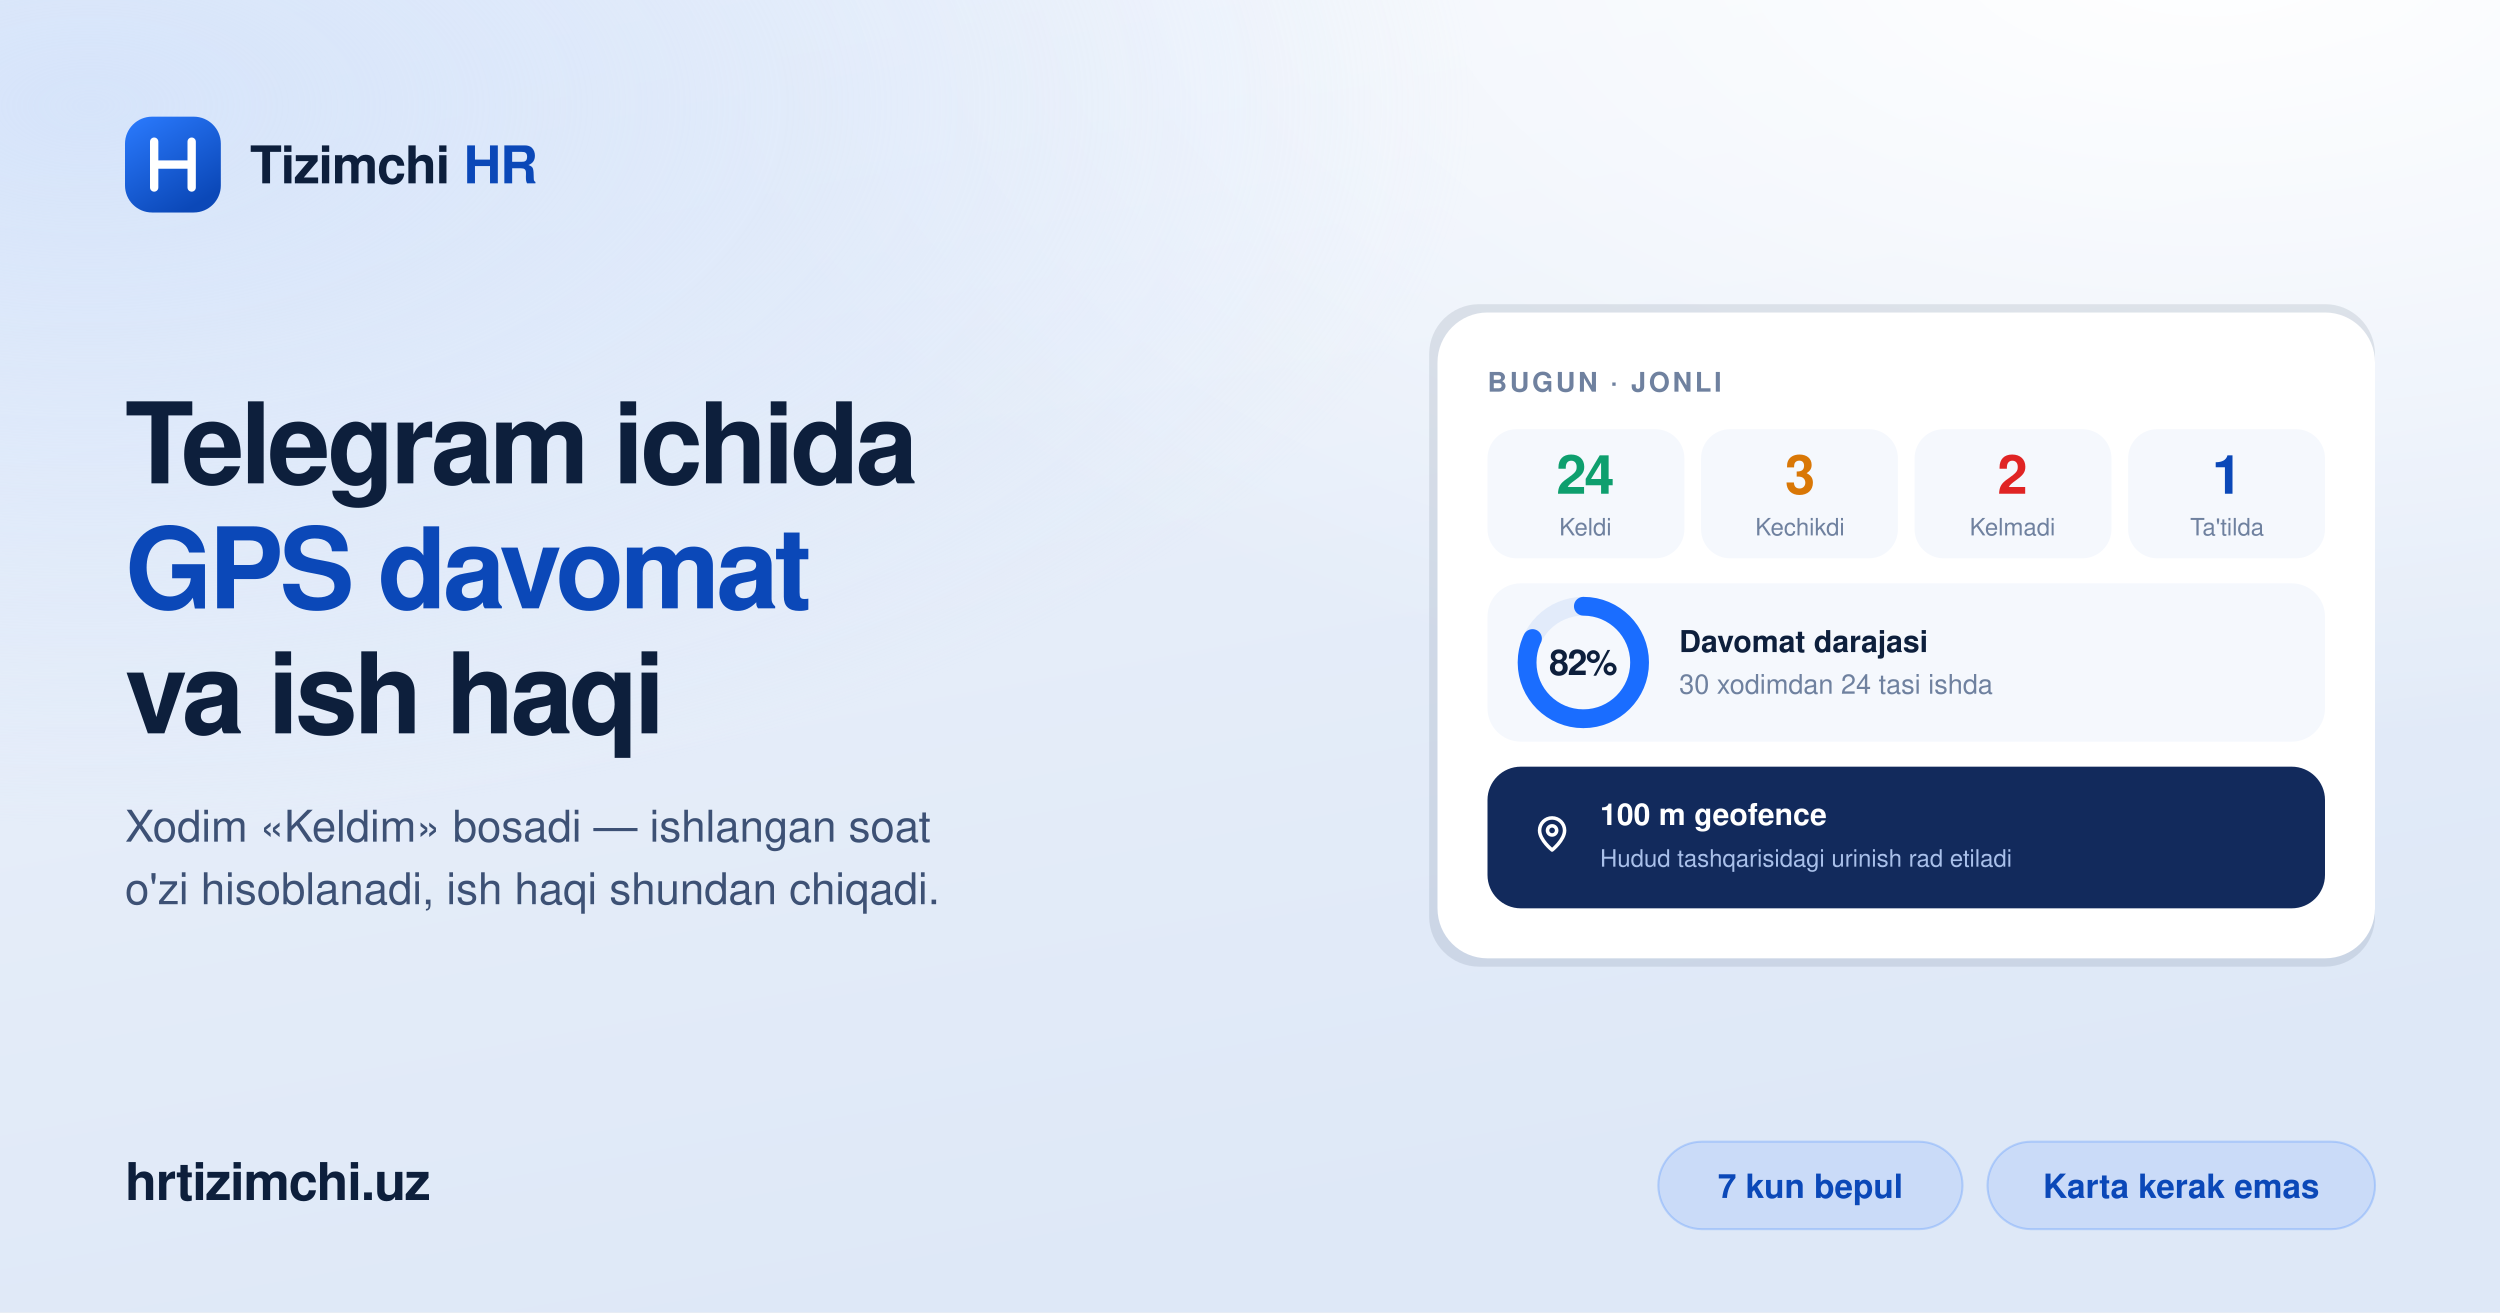
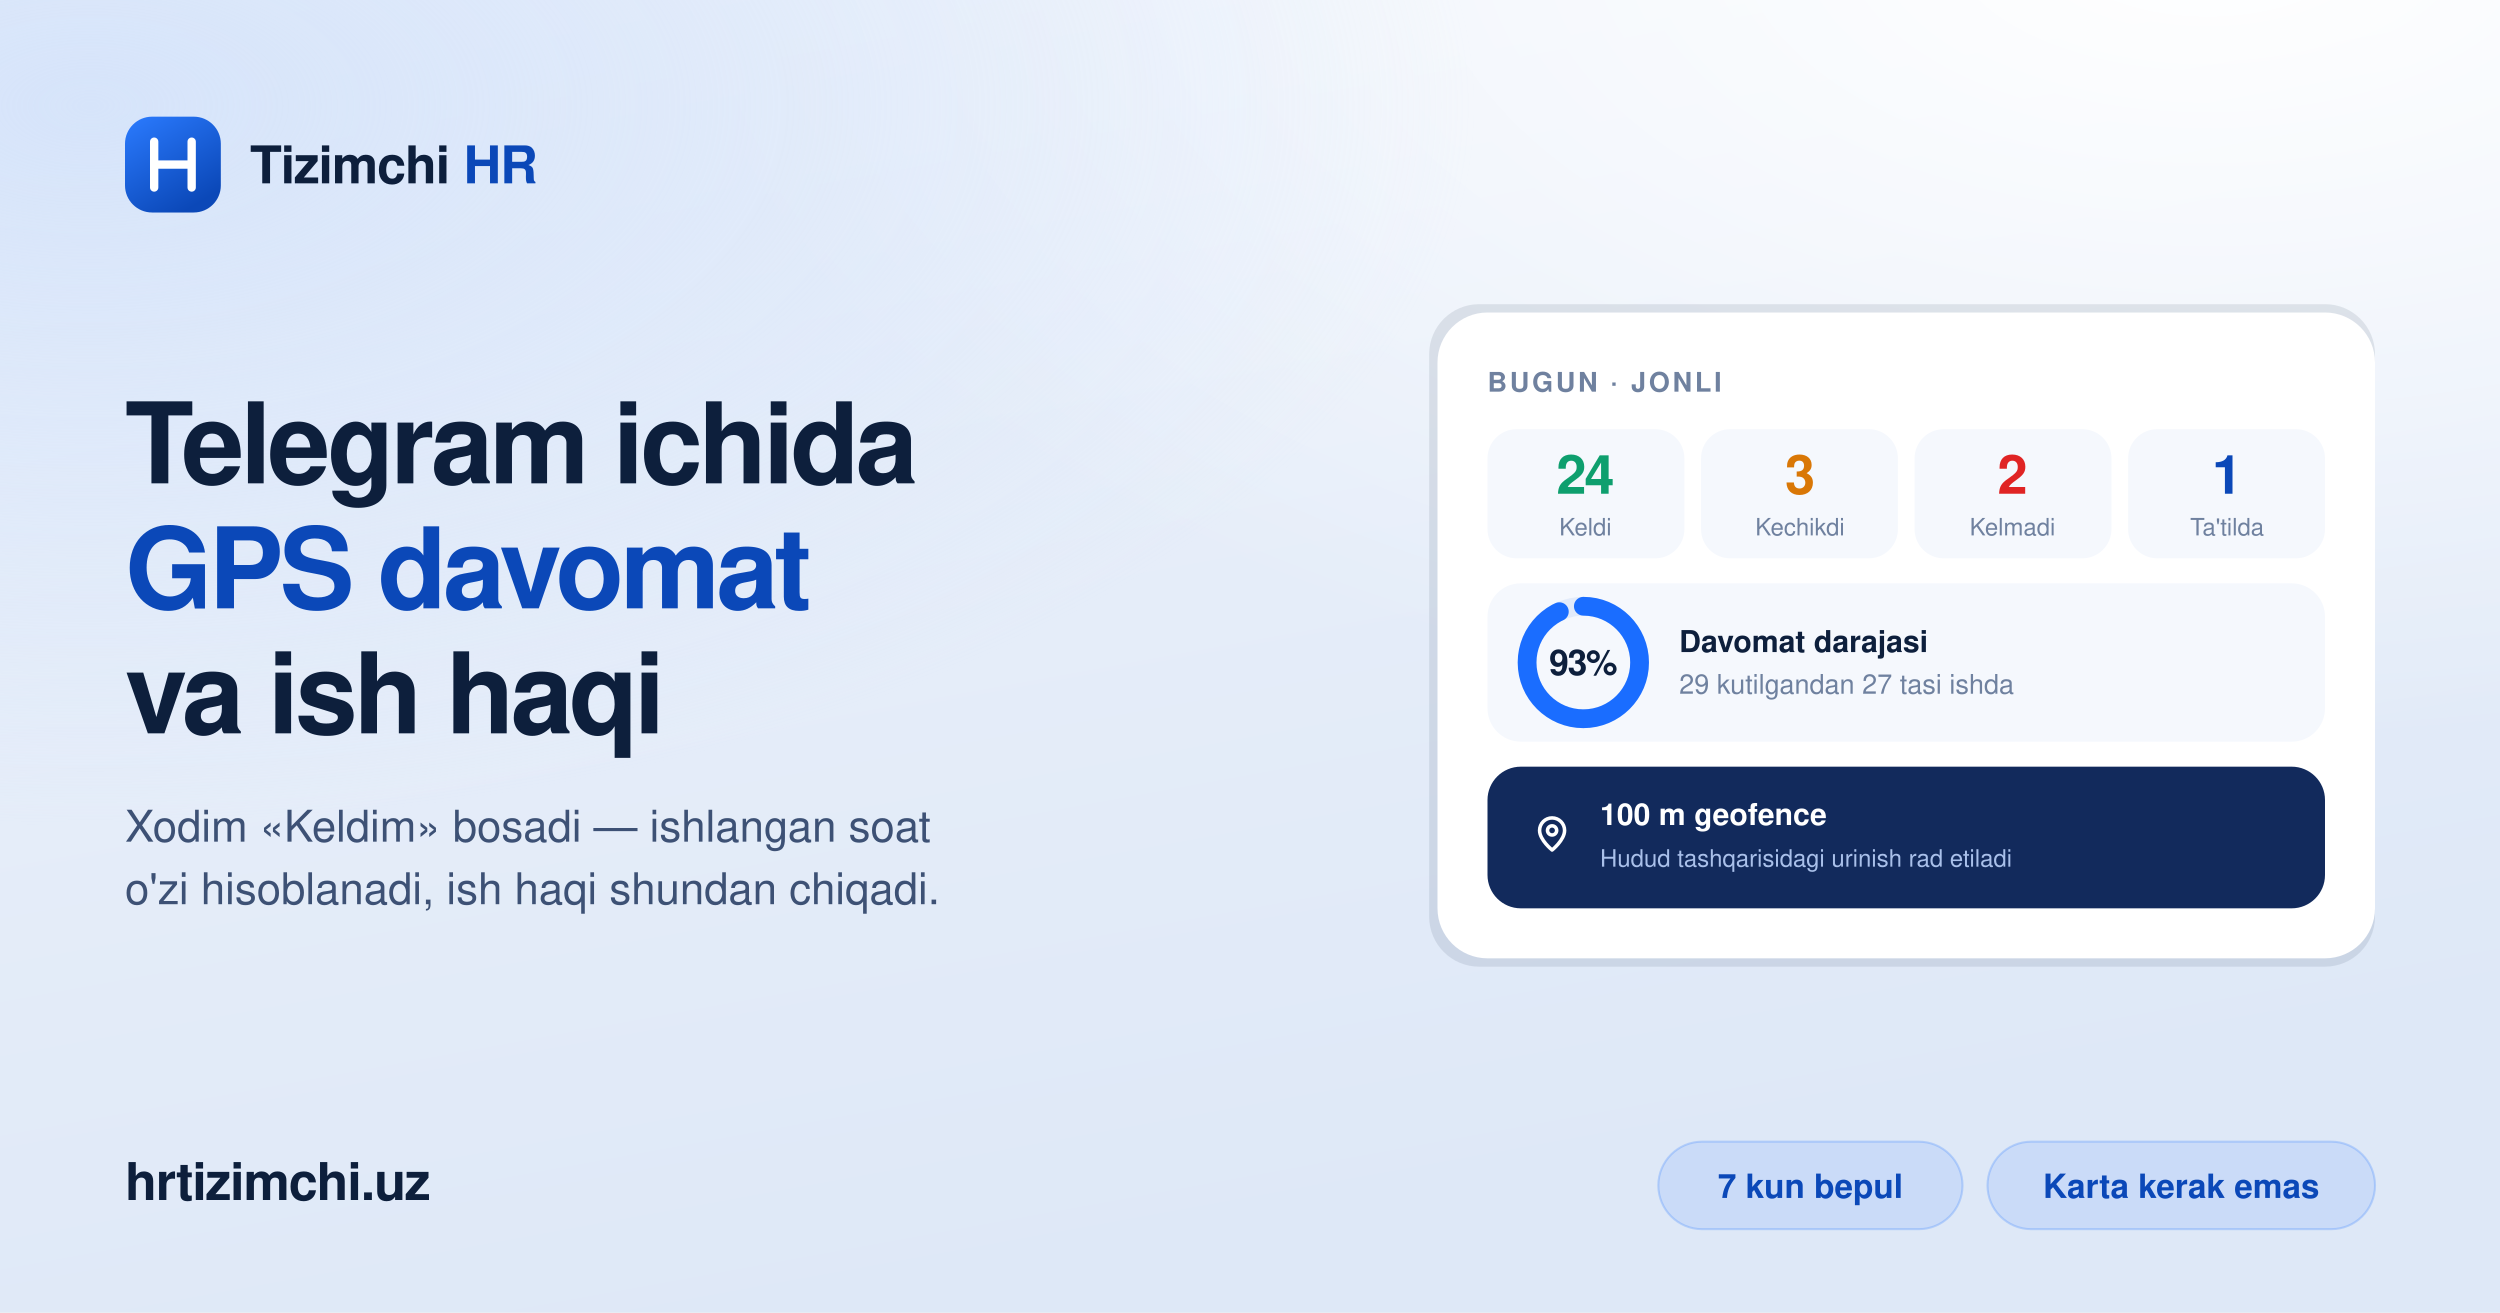
<svg xmlns="http://www.w3.org/2000/svg" width="1200" height="630" viewBox="0 0 1200 630" font-family="-apple-system, 'SF Pro Display', 'Helvetica Neue', Helvetica, Arial, sans-serif">
  <defs>
    <linearGradient id="bg" x1="0" y1="0" x2="0.35" y2="1">
      <stop offset="0" stop-color="#eef3fb" />
      <stop offset="1" stop-color="#dee8f7" />
    </linearGradient>
    <radialGradient id="glow" cx="0.88" cy="-0.05" r="0.62">
      <stop offset="0" stop-color="#ffffff" stop-opacity="1" />
      <stop offset="1" stop-color="#ffffff" stop-opacity="0" />
    </radialGradient>
    <radialGradient id="glow2" cx="0.04" cy="0.08" r="0.55">
      <stop offset="0" stop-color="#d6e4fa" stop-opacity="1" />
      <stop offset="1" stop-color="#d6e4fa" stop-opacity="0" />
    </radialGradient>
    <linearGradient id="mark" x1="0" y1="0" x2="0.6" y2="1">
      <stop offset="0" stop-color="#2b7bff" />
      <stop offset="1" stop-color="#0b48b8" />
    </linearGradient>
  </defs>
  <rect width="1200" height="630" fill="url(#bg)" />
  <rect width="1200" height="630" fill="url(#glow)" />
  <rect width="1200" height="630" fill="url(#glow2)" />
  <rect x="60" y="56" width="46" height="46" rx="13" fill="url(#mark)" />
  <path d="M74 68v22M92 68v22M74 79h18" stroke="#ffffff" stroke-width="4" stroke-linecap="round" fill="none" />
  <text x="120" y="88" font-size="25" font-weight="650" letter-spacing="-.5" fill="#0d1f3c">Tizimchi <tspan fill="#0b48b8">HR</tspan>
  </text>
  <g font-size="54" font-weight="660" letter-spacing="-1.9" fill="#0d1f3c">
    <text x="60" y="232">Telegram ichida</text>
    <text x="60" y="292" fill="#0b48b8">GPS davomat</text>
    <text x="60" y="352">va ish haqi</text>
  </g>
  <g font-size="21" fill="#3d5175">
    <text x="60" y="404">Xodim «Keldim» bosadi — ishlangan soat</text>
    <text x="60" y="434">o'zi hisoblanadi, ish haqi shundan chiqadi.</text>
  </g>
  <rect x="686" y="146" width="454" height="318" rx="24" fill="#0d1f3c" opacity=".10" />
  <rect x="690" y="150" width="450" height="310" rx="24" fill="#ffffff" />
  <text x="714" y="188" font-size="13" font-weight="650" letter-spacing="1.3" fill="#6f819f">BUGUN · JONLI</text>
  <g>
    <rect x="714" y="206" width="94.5" height="62" rx="14" fill="#f5f8fd" />
    <rect x="816.5" y="206" width="94.5" height="62" rx="14" fill="#f5f8fd" />
    <rect x="919" y="206" width="94.5" height="62" rx="14" fill="#f5f8fd" />
    <rect x="1021.5" y="206" width="94.5" height="62" rx="14" fill="#f5f8fd" />
    <g text-anchor="middle" font-size="26" font-weight="680" letter-spacing="-1">
      <text x="761" y="237" fill="#0e9f6e">24</text>
      <text x="864" y="237" fill="#d97706">3</text>
      <text x="966" y="237" fill="#e02424">2</text>
      <text x="1069" y="237" fill="#0b48b8">1</text>
    </g>
    <g text-anchor="middle" font-size="11.5" fill="#6f819f">
      <text x="761" y="257">Keldi</text>
      <text x="864" y="257">Kechikdi</text>
      <text x="966" y="257">Kelmadi</text>
      <text x="1069" y="257">Ta'tilda</text>
    </g>
  </g>
  <rect x="714" y="280" width="402" height="76" rx="16" fill="#f5f8fd" />
  <circle cx="760" cy="318" r="27" fill="none" stroke="#e2ebfa" stroke-width="9" />
-   <circle cx="760" cy="318" r="27" fill="none" stroke="#1a6dff" stroke-width="9" stroke-linecap="round" stroke-dasharray="169.6" stroke-dashoffset="30.5" transform="rotate(-90 760 318)" />
-   <text x="760" y="324" text-anchor="middle" font-size="17" font-weight="700" letter-spacing="-.6" fill="#0d1f3c">82%</text>
+   <circle cx="760" cy="318" r="27" fill="none" stroke="#1a6dff" stroke-width="9" stroke-linecap="round" stroke-dasharray="169.6" stroke-dashoffset="11.9" transform="rotate(-90 760 318)" />
+   <text x="760" y="324" text-anchor="middle" font-size="17" font-weight="700" letter-spacing="-.6" fill="#0d1f3c">93%</text>
  <text x="806" y="313" font-size="14.5" font-weight="550" fill="#0d1f3c">Davomat darajasi</text>
-   <text x="806" y="333" font-size="13" fill="#6f819f">30 xodimdan 24 tasi ishda</text>
+   <text x="806" y="333" font-size="13" fill="#6f819f">29 kutilgandan 27 tasi ishda</text>
  <rect x="714" y="368" width="402" height="68" rx="16" fill="#122a5c" />
  <g transform="translate(736 392)">
    <path d="M9 16s6-4.8 6-9.4A6 6 0 1 0 3 6.6C3 11.2 9 16 9 16Z" fill="none" stroke="#ffffff" stroke-width="1.7" stroke-linejoin="round" />
    <circle cx="9" cy="6.6" r="2.2" fill="none" stroke="#ffffff" stroke-width="1.7" />
  </g>
  <text x="768" y="396" font-size="14.5" font-weight="600" fill="#ffffff">100 m geofence</text>
  <text x="768" y="416" font-size="11.5" fill="#a9c0ea">Hudud tashqarisidagi urinish rad etiladi</text>
  <text x="60" y="576" font-size="25" font-weight="650" letter-spacing="-.5" fill="#0d1f3c">hrtizimchi.uz</text>
  <rect x="796" y="548" width="146" height="42" rx="21" fill="#1a6dff" fill-opacity=".1" stroke="#1a6dff" stroke-opacity=".22" />
  <text x="869" y="575" text-anchor="middle" font-size="16" font-weight="600" fill="#0b48b8">7 kun bepul</text>
  <rect x="954" y="548" width="186" height="42" rx="21" fill="#1a6dff" fill-opacity=".1" stroke="#1a6dff" stroke-opacity=".22" />
  <text x="1047" y="575" text-anchor="middle" font-size="16" font-weight="600" fill="#0b48b8">Karta kerak emas</text>
</svg>
